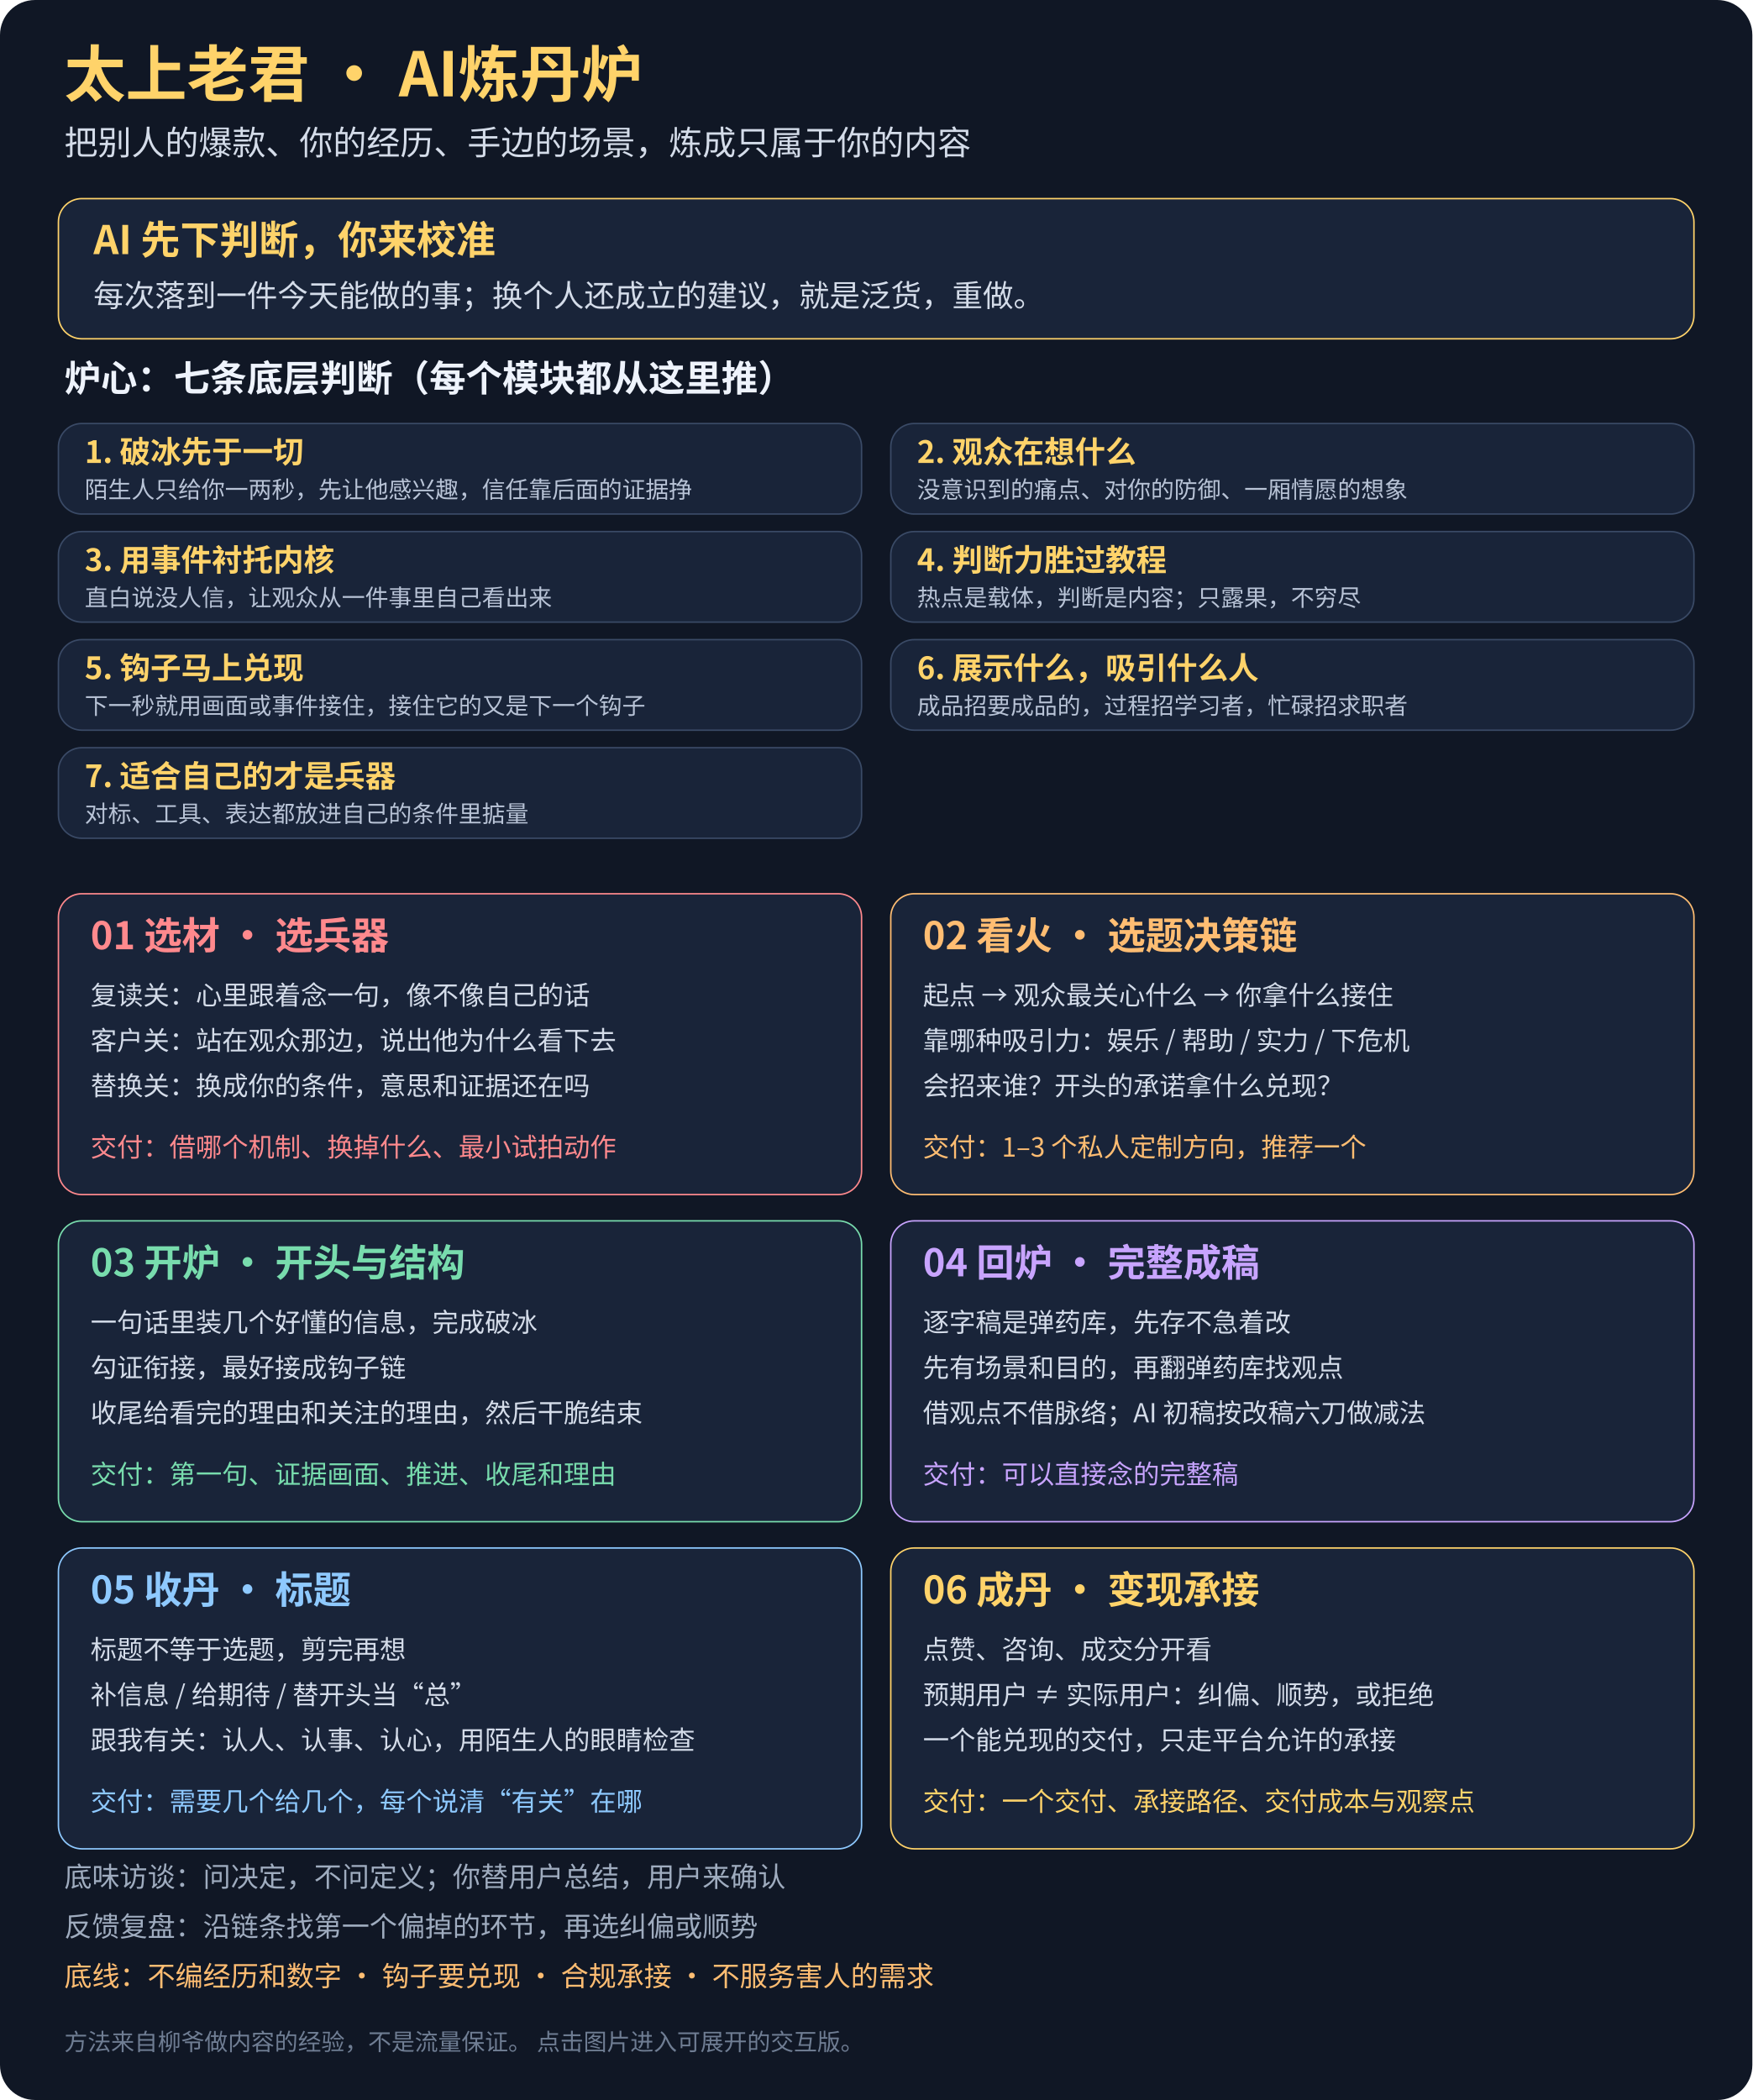
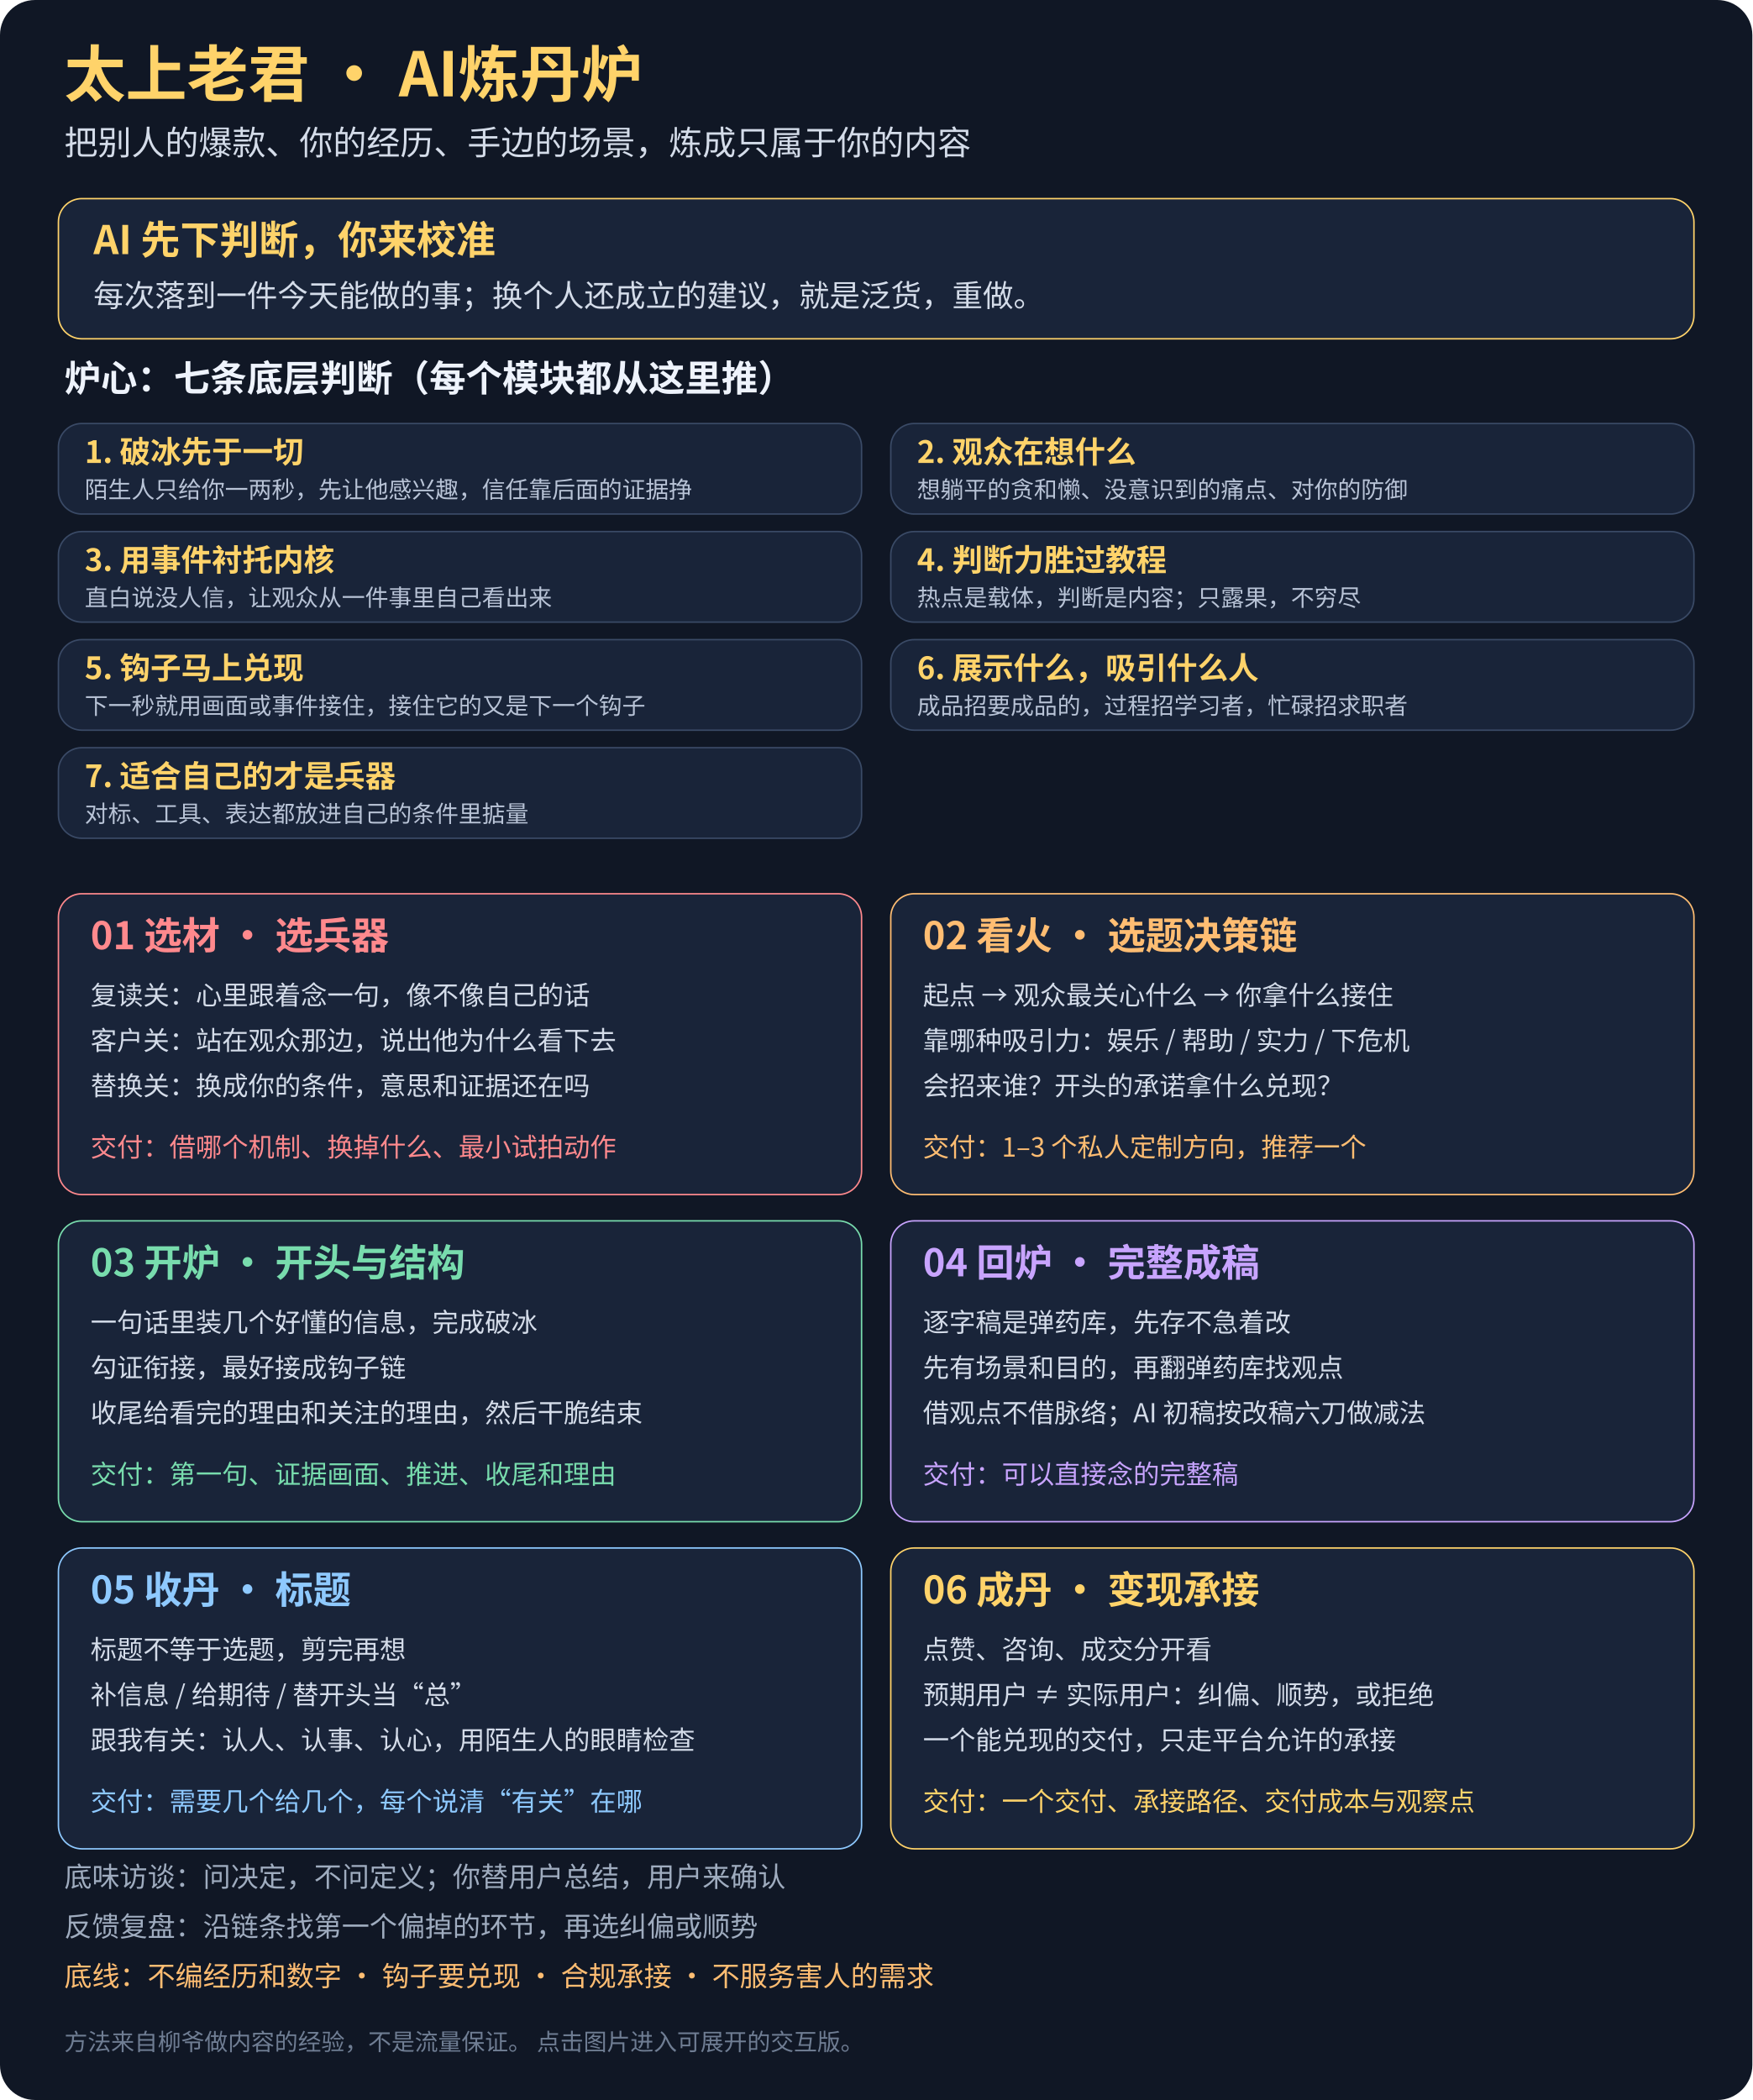
<svg xmlns="http://www.w3.org/2000/svg" width="1200" height="1438" viewBox="0 0 1200 1438" role="img" aria-labelledby="title desc">
  <rect width="1200" height="1438" rx="24" fill="#101725" />
  <g font-family="-apple-system,BlinkMacSystemFont,'Segoe UI','Noto Sans CJK SC','Microsoft YaHei',sans-serif">
    <text x="44" y="66" font-size="42" fill="#ffd36a" font-weight="700">太上老君 · AI炼丹炉</text>
    <text x="44" y="106" font-size="23" fill="#d4dce9" font-weight="400">把别人的爆款、你的经历、手边的场景，炼成只属于你的内容</text>
    <rect x="40" y="136" width="1120" height="96" rx="16" fill="#192439" stroke="#ffd36a" />
    <text x="64" y="174" font-size="27" fill="#ffd36a" font-weight="700">AI 先下判断，你来校准</text>
    <text x="64" y="210" font-size="21" fill="#d4dce9" font-weight="400">每次落到一件今天能做的事；换个人还成立的建议，就是泛货，重做。</text>
    <text x="44" y="268" font-size="25" fill="#eef3fc" font-weight="600">炉心：七条底层判断（每个模块都从这里推）</text>
    <rect x="40" y="290" width="550" height="62" rx="16" fill="#192439" stroke="#3a4a66" />
    <text x="58" y="317" font-size="21" fill="#ffd36a" font-weight="650">1. 破冰先于一切</text>
    <text x="58" y="341" font-size="16" fill="#b8c3d6" font-weight="400">陌生人只给你一两秒，先让他感兴趣，信任靠后面的证据挣</text>
    <rect x="610" y="290" width="550" height="62" rx="16" fill="#192439" stroke="#3a4a66" />
    <text x="628" y="317" font-size="21" fill="#ffd36a" font-weight="650">2. 观众在想什么</text>
-     <text x="628" y="341" font-size="16" fill="#b8c3d6" font-weight="400">没意识到的痛点、对你的防御、一厢情愿的想象</text>
+     <text x="628" y="341" font-size="16" fill="#b8c3d6" font-weight="400">想躺平的贪和懒、没意识到的痛点、对你的防御</text>
    <rect x="40" y="364" width="550" height="62" rx="16" fill="#192439" stroke="#3a4a66" />
    <text x="58" y="391" font-size="21" fill="#ffd36a" font-weight="650">3. 用事件衬托内核</text>
    <text x="58" y="415" font-size="16" fill="#b8c3d6" font-weight="400">直白说没人信，让观众从一件事里自己看出来</text>
    <rect x="610" y="364" width="550" height="62" rx="16" fill="#192439" stroke="#3a4a66" />
    <text x="628" y="391" font-size="21" fill="#ffd36a" font-weight="650">4. 判断力胜过教程</text>
    <text x="628" y="415" font-size="16" fill="#b8c3d6" font-weight="400">热点是载体，判断是内容；只露果，不穷尽</text>
    <rect x="40" y="438" width="550" height="62" rx="16" fill="#192439" stroke="#3a4a66" />
    <text x="58" y="465" font-size="21" fill="#ffd36a" font-weight="650">5. 钩子马上兑现</text>
    <text x="58" y="489" font-size="16" fill="#b8c3d6" font-weight="400">下一秒就用画面或事件接住，接住它的又是下一个钩子</text>
    <rect x="610" y="438" width="550" height="62" rx="16" fill="#192439" stroke="#3a4a66" />
    <text x="628" y="465" font-size="21" fill="#ffd36a" font-weight="650">6. 展示什么，吸引什么人</text>
    <text x="628" y="489" font-size="16" fill="#b8c3d6" font-weight="400">成品招要成品的，过程招学习者，忙碌招求职者</text>
    <rect x="40" y="512" width="550" height="62" rx="16" fill="#192439" stroke="#3a4a66" />
    <text x="58" y="539" font-size="21" fill="#ffd36a" font-weight="650">7. 适合自己的才是兵器</text>
    <text x="58" y="563" font-size="16" fill="#b8c3d6" font-weight="400">对标、工具、表达都放进自己的条件里掂量</text>
    <rect x="40" y="612" width="550" height="206" rx="16" fill="#192439" stroke="#ff898d" />
    <text x="62" y="650" font-size="26" fill="#ff898d" font-weight="650">01 选材 · 选兵器</text>
    <text x="62" y="688" font-size="18" fill="#d4dce9" font-weight="400">复读关：心里跟着念一句，像不像自己的话</text>
    <text x="62" y="719" font-size="18" fill="#d4dce9" font-weight="400">客户关：站在观众那边，说出他为什么看下去</text>
    <text x="62" y="750" font-size="18" fill="#d4dce9" font-weight="400">替换关：换成你的条件，意思和证据还在吗</text>
    <text x="62" y="792" font-size="18" fill="#ff898d" font-weight="400">交付：借哪个机制、换掉什么、最小试拍动作</text>
    <rect x="610" y="612" width="550" height="206" rx="16" fill="#192439" stroke="#ffbd72" />
    <text x="632" y="650" font-size="26" fill="#ffbd72" font-weight="650">02 看火 · 选题决策链</text>
    <text x="632" y="688" font-size="18" fill="#d4dce9" font-weight="400">起点 → 观众最关心什么 → 你拿什么接住</text>
    <text x="632" y="719" font-size="18" fill="#d4dce9" font-weight="400">靠哪种吸引力：娱乐 / 帮助 / 实力 / 下危机</text>
    <text x="632" y="750" font-size="18" fill="#d4dce9" font-weight="400">会招来谁？开头的承诺拿什么兑现？</text>
    <text x="632" y="792" font-size="18" fill="#ffbd72" font-weight="400">交付：1–3 个私人定制方向，推荐一个</text>
    <rect x="40" y="836" width="550" height="206" rx="16" fill="#192439" stroke="#78dcad" />
    <text x="62" y="874" font-size="26" fill="#78dcad" font-weight="650">03 开炉 · 开头与结构</text>
    <text x="62" y="912" font-size="18" fill="#d4dce9" font-weight="400">一句话里装几个好懂的信息，完成破冰</text>
    <text x="62" y="943" font-size="18" fill="#d4dce9" font-weight="400">勾证衔接，最好接成钩子链</text>
    <text x="62" y="974" font-size="18" fill="#d4dce9" font-weight="400">收尾给看完的理由和关注的理由，然后干脆结束</text>
    <text x="62" y="1016" font-size="18" fill="#78dcad" font-weight="400">交付：第一句、证据画面、推进、收尾和理由</text>
    <rect x="610" y="836" width="550" height="206" rx="16" fill="#192439" stroke="#c8a4ff" />
    <text x="632" y="874" font-size="26" fill="#c8a4ff" font-weight="650">04 回炉 · 完整成稿</text>
    <text x="632" y="912" font-size="18" fill="#d4dce9" font-weight="400">逐字稿是弹药库，先存不急着改</text>
    <text x="632" y="943" font-size="18" fill="#d4dce9" font-weight="400">先有场景和目的，再翻弹药库找观点</text>
    <text x="632" y="974" font-size="18" fill="#d4dce9" font-weight="400">借观点不借脉络；AI 初稿按改稿六刀做减法</text>
    <text x="632" y="1016" font-size="18" fill="#c8a4ff" font-weight="400">交付：可以直接念的完整稿</text>
    <rect x="40" y="1060" width="550" height="206" rx="16" fill="#192439" stroke="#8ec9ff" />
    <text x="62" y="1098" font-size="26" fill="#8ec9ff" font-weight="650">05 收丹 · 标题</text>
    <text x="62" y="1136" font-size="18" fill="#d4dce9" font-weight="400">标题不等于选题，剪完再想</text>
    <text x="62" y="1167" font-size="18" fill="#d4dce9" font-weight="400">补信息 / 给期待 / 替开头当“总”</text>
    <text x="62" y="1198" font-size="18" fill="#d4dce9" font-weight="400">跟我有关：认人、认事、认心，用陌生人的眼睛检查</text>
    <text x="62" y="1240" font-size="18" fill="#8ec9ff" font-weight="400">交付：需要几个给几个，每个说清“有关”在哪</text>
    <rect x="610" y="1060" width="550" height="206" rx="16" fill="#192439" stroke="#ffd36a" />
    <text x="632" y="1098" font-size="26" fill="#ffd36a" font-weight="650">06 成丹 · 变现承接</text>
    <text x="632" y="1136" font-size="18" fill="#d4dce9" font-weight="400">点赞、咨询、成交分开看</text>
    <text x="632" y="1167" font-size="18" fill="#d4dce9" font-weight="400">预期用户 ≠ 实际用户：纠偏、顺势，或拒绝</text>
    <text x="632" y="1198" font-size="18" fill="#d4dce9" font-weight="400">一个能兑现的交付，只走平台允许的承接</text>
    <text x="632" y="1240" font-size="18" fill="#ffd36a" font-weight="400">交付：一个交付、承接路径、交付成本与观察点</text>
    <text x="44" y="1292" font-size="19" fill="#9facbf" font-weight="400">底味访谈：问决定，不问定义；你替用户总结，用户来确认</text>
    <text x="44" y="1326" font-size="19" fill="#9facbf" font-weight="400">反馈复盘：沿链条找第一个偏掉的环节，再选纠偏或顺势</text>
    <text x="44" y="1360" font-size="19" fill="#ffbd72" font-weight="400">底线：不编经历和数字 · 钩子要兑现 · 合规承接 · 不服务害人的需求</text>
    <text x="44" y="1404" font-size="16" fill="#6f7d93" font-weight="400">方法来自柳爷做内容的经验，不是流量保证。 点击图片进入可展开的交互版。</text>
  </g>
</svg>
